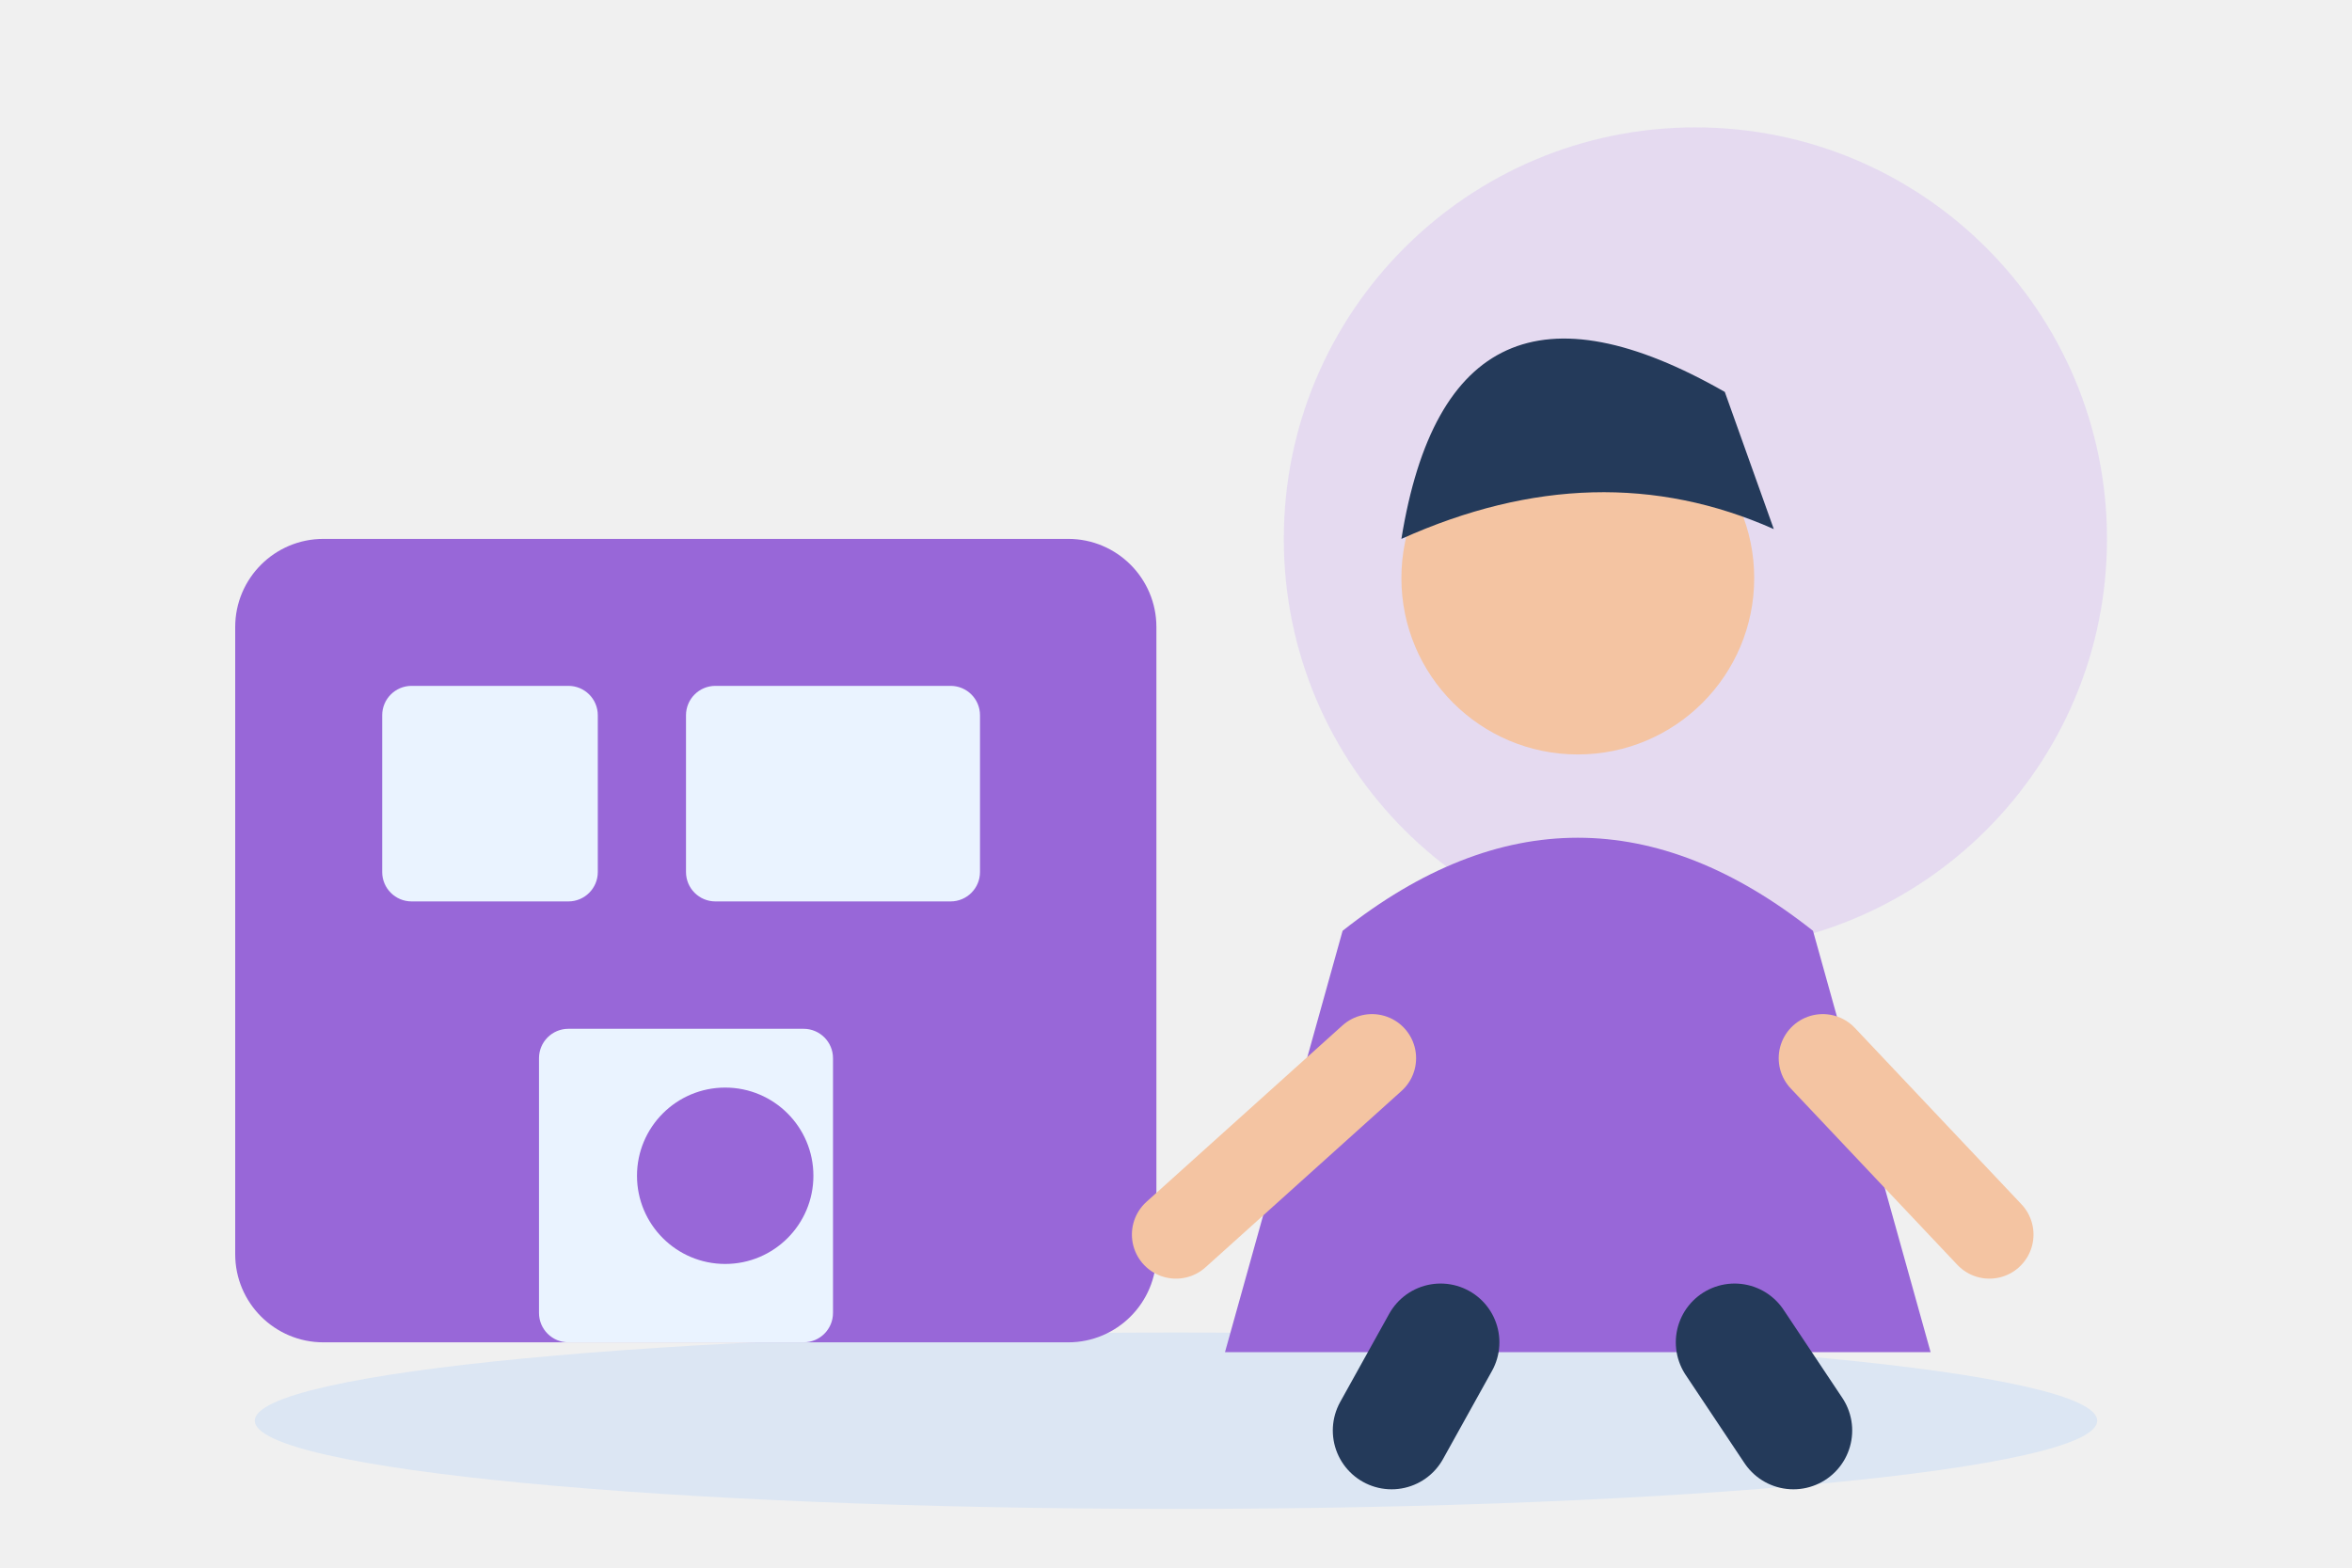
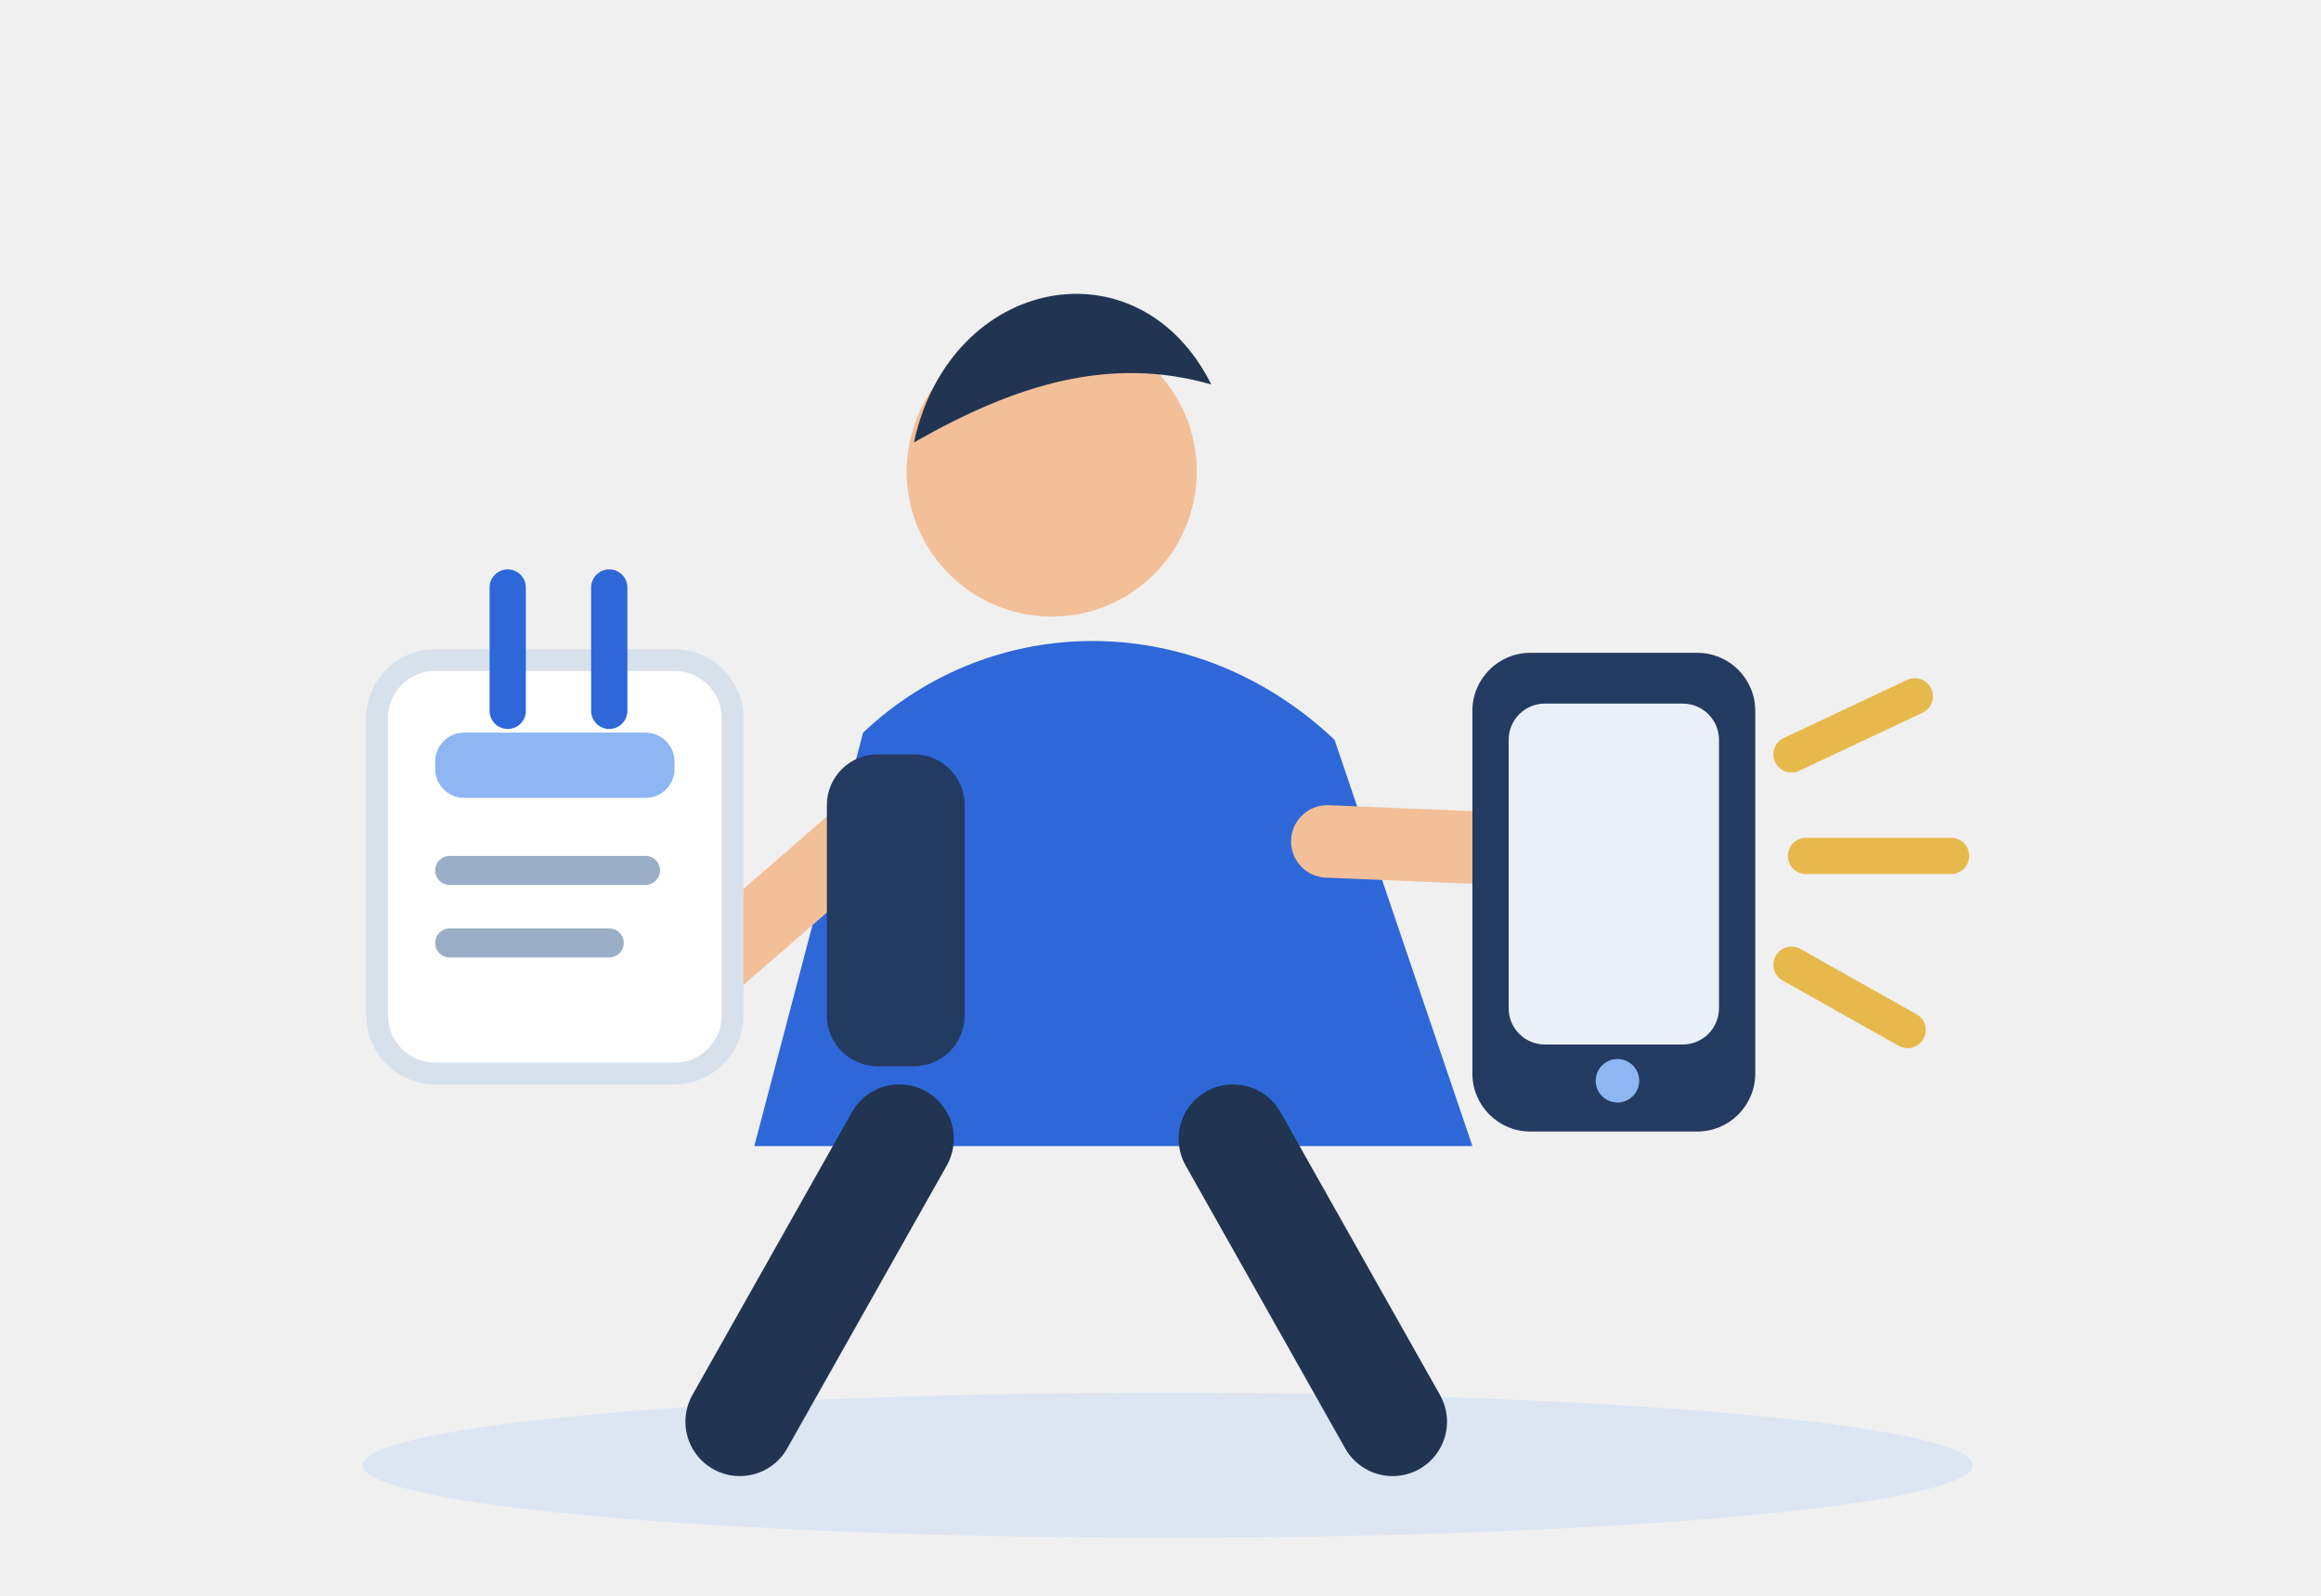
- <svg xmlns="http://www.w3.org/2000/svg" viewBox="0 0 240 160" role="img" aria-label="Personal illustration">
-   <ellipse cx="120" cy="145" rx="94" ry="9" fill="#dce6f3" />
-   <circle cx="173" cy="55" r="42" fill="#d0b3f2" opacity=".35" />
-   <rect x="24" y="55" width="94" height="82" rx="9" fill="#9867d8" />
-   <rect x="39" y="70" width="22" height="22" rx="3" fill="#eaf3ff" />
-   <rect x="70" y="70" width="30" height="22" rx="3" fill="#eaf3ff" />
-   <rect x="55" y="105" width="30" height="32" rx="3" fill="#eaf3ff" />
-   <circle cx="161" cy="59" r="18" fill="#f4c4a2" />
-   <path d="M143 55q5-31 33-15l5 14q-18-8-38 1" fill="#243a5a" />
-   <path d="M137 95q24-19 48 0l12 43h-72z" fill="#9867d8" />
-   <path d="M140 108l-20 18m66-18 17 18" stroke="#f4c4a2" stroke-width="9" stroke-linecap="round" />
-   <path d="M147 137l-5 9m35-9 6 9" stroke="#243a5a" stroke-width="12" stroke-linecap="round" />
-   <circle cx="74" cy="120" r="9" fill="#9867d8" />
+ <svg xmlns="http://www.w3.org/2000/svg" viewBox="0 0 320 220" role="img" aria-label="Personal matters illustration">
+   <ellipse cx="161" cy="202" rx="111" ry="10" fill="#DCE6F3" />
+   <circle cx="145" cy="65" r="20" fill="#F3BF98" />
+   <path d="M126 61c5-23 31-28 41-8-14-4-27 0-41 8" fill="#213451" />
+   <path d="M119 101c18-17 46-17 65 1l19 56h-99z" fill="#2E67D8" />
+   <path d="M120 114l-30 26m93-24 24 1" stroke="#F3BF98" stroke-width="10" stroke-linecap="round" />
+   <path d="M124 157l-22 39m68-39 22 39" stroke="#213451" stroke-width="15" stroke-linecap="round" />
+   <rect x="203" y="90" width="39" height="66" rx="8" fill="#243B61" />
+   <rect x="208" y="97" width="29" height="47" rx="5" fill="#EAF0F8" />
+   <circle cx="223" cy="149" r="3" fill="#8EB6F3" />
+   <path d="M247 104l17-8m-15 22 20 0m-22 15 16 9" stroke="#E7B94C" stroke-width="5" stroke-linecap="round" />
+   <rect x="52" y="91" width="49" height="57" rx="8" fill="#FFFFFF" stroke="#D7E1EC" stroke-width="3" />
+   <rect x="60" y="101" width="33" height="9" rx="4" fill="#8EB6F3" />
+   <path d="M62 120h27M62 130h22" stroke="#9AAEC7" stroke-width="4" stroke-linecap="round" />
+   <path d="M70 81v17m14-17v17" stroke="#2E67D8" stroke-width="5" stroke-linecap="round" />
+   <rect x="114" y="104" width="19" height="43" rx="7" fill="#243B61" />
</svg>
